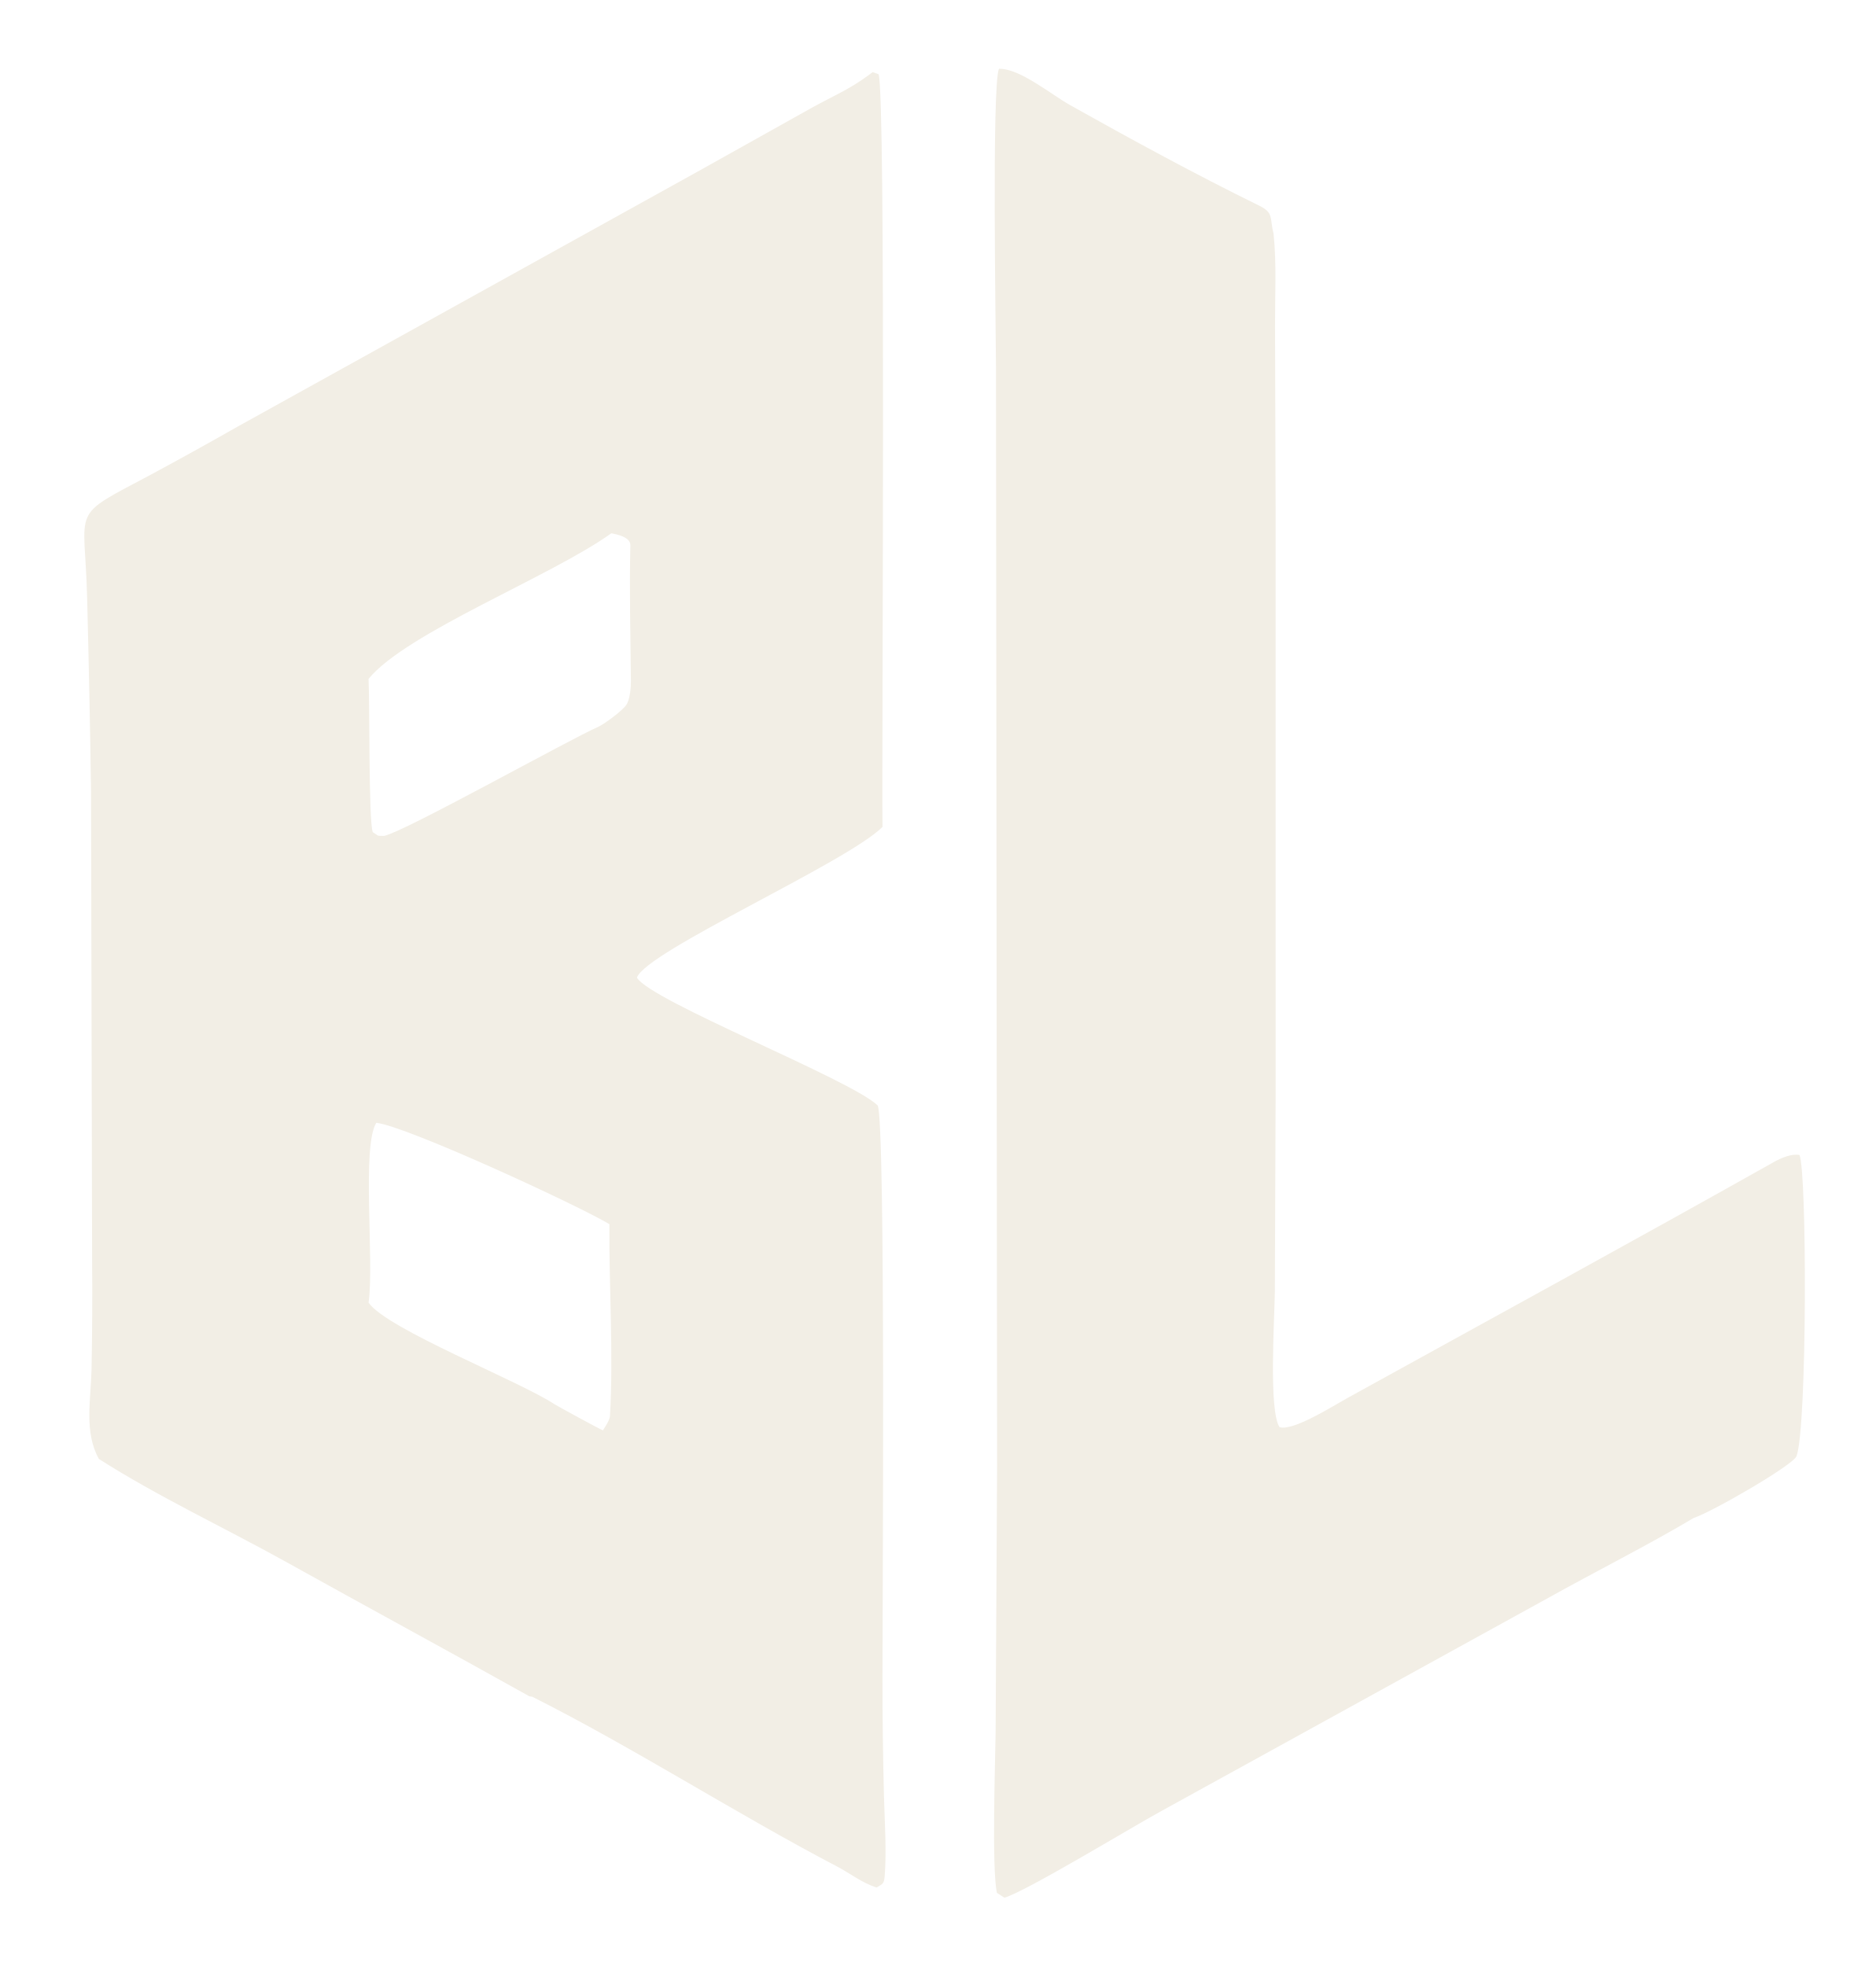
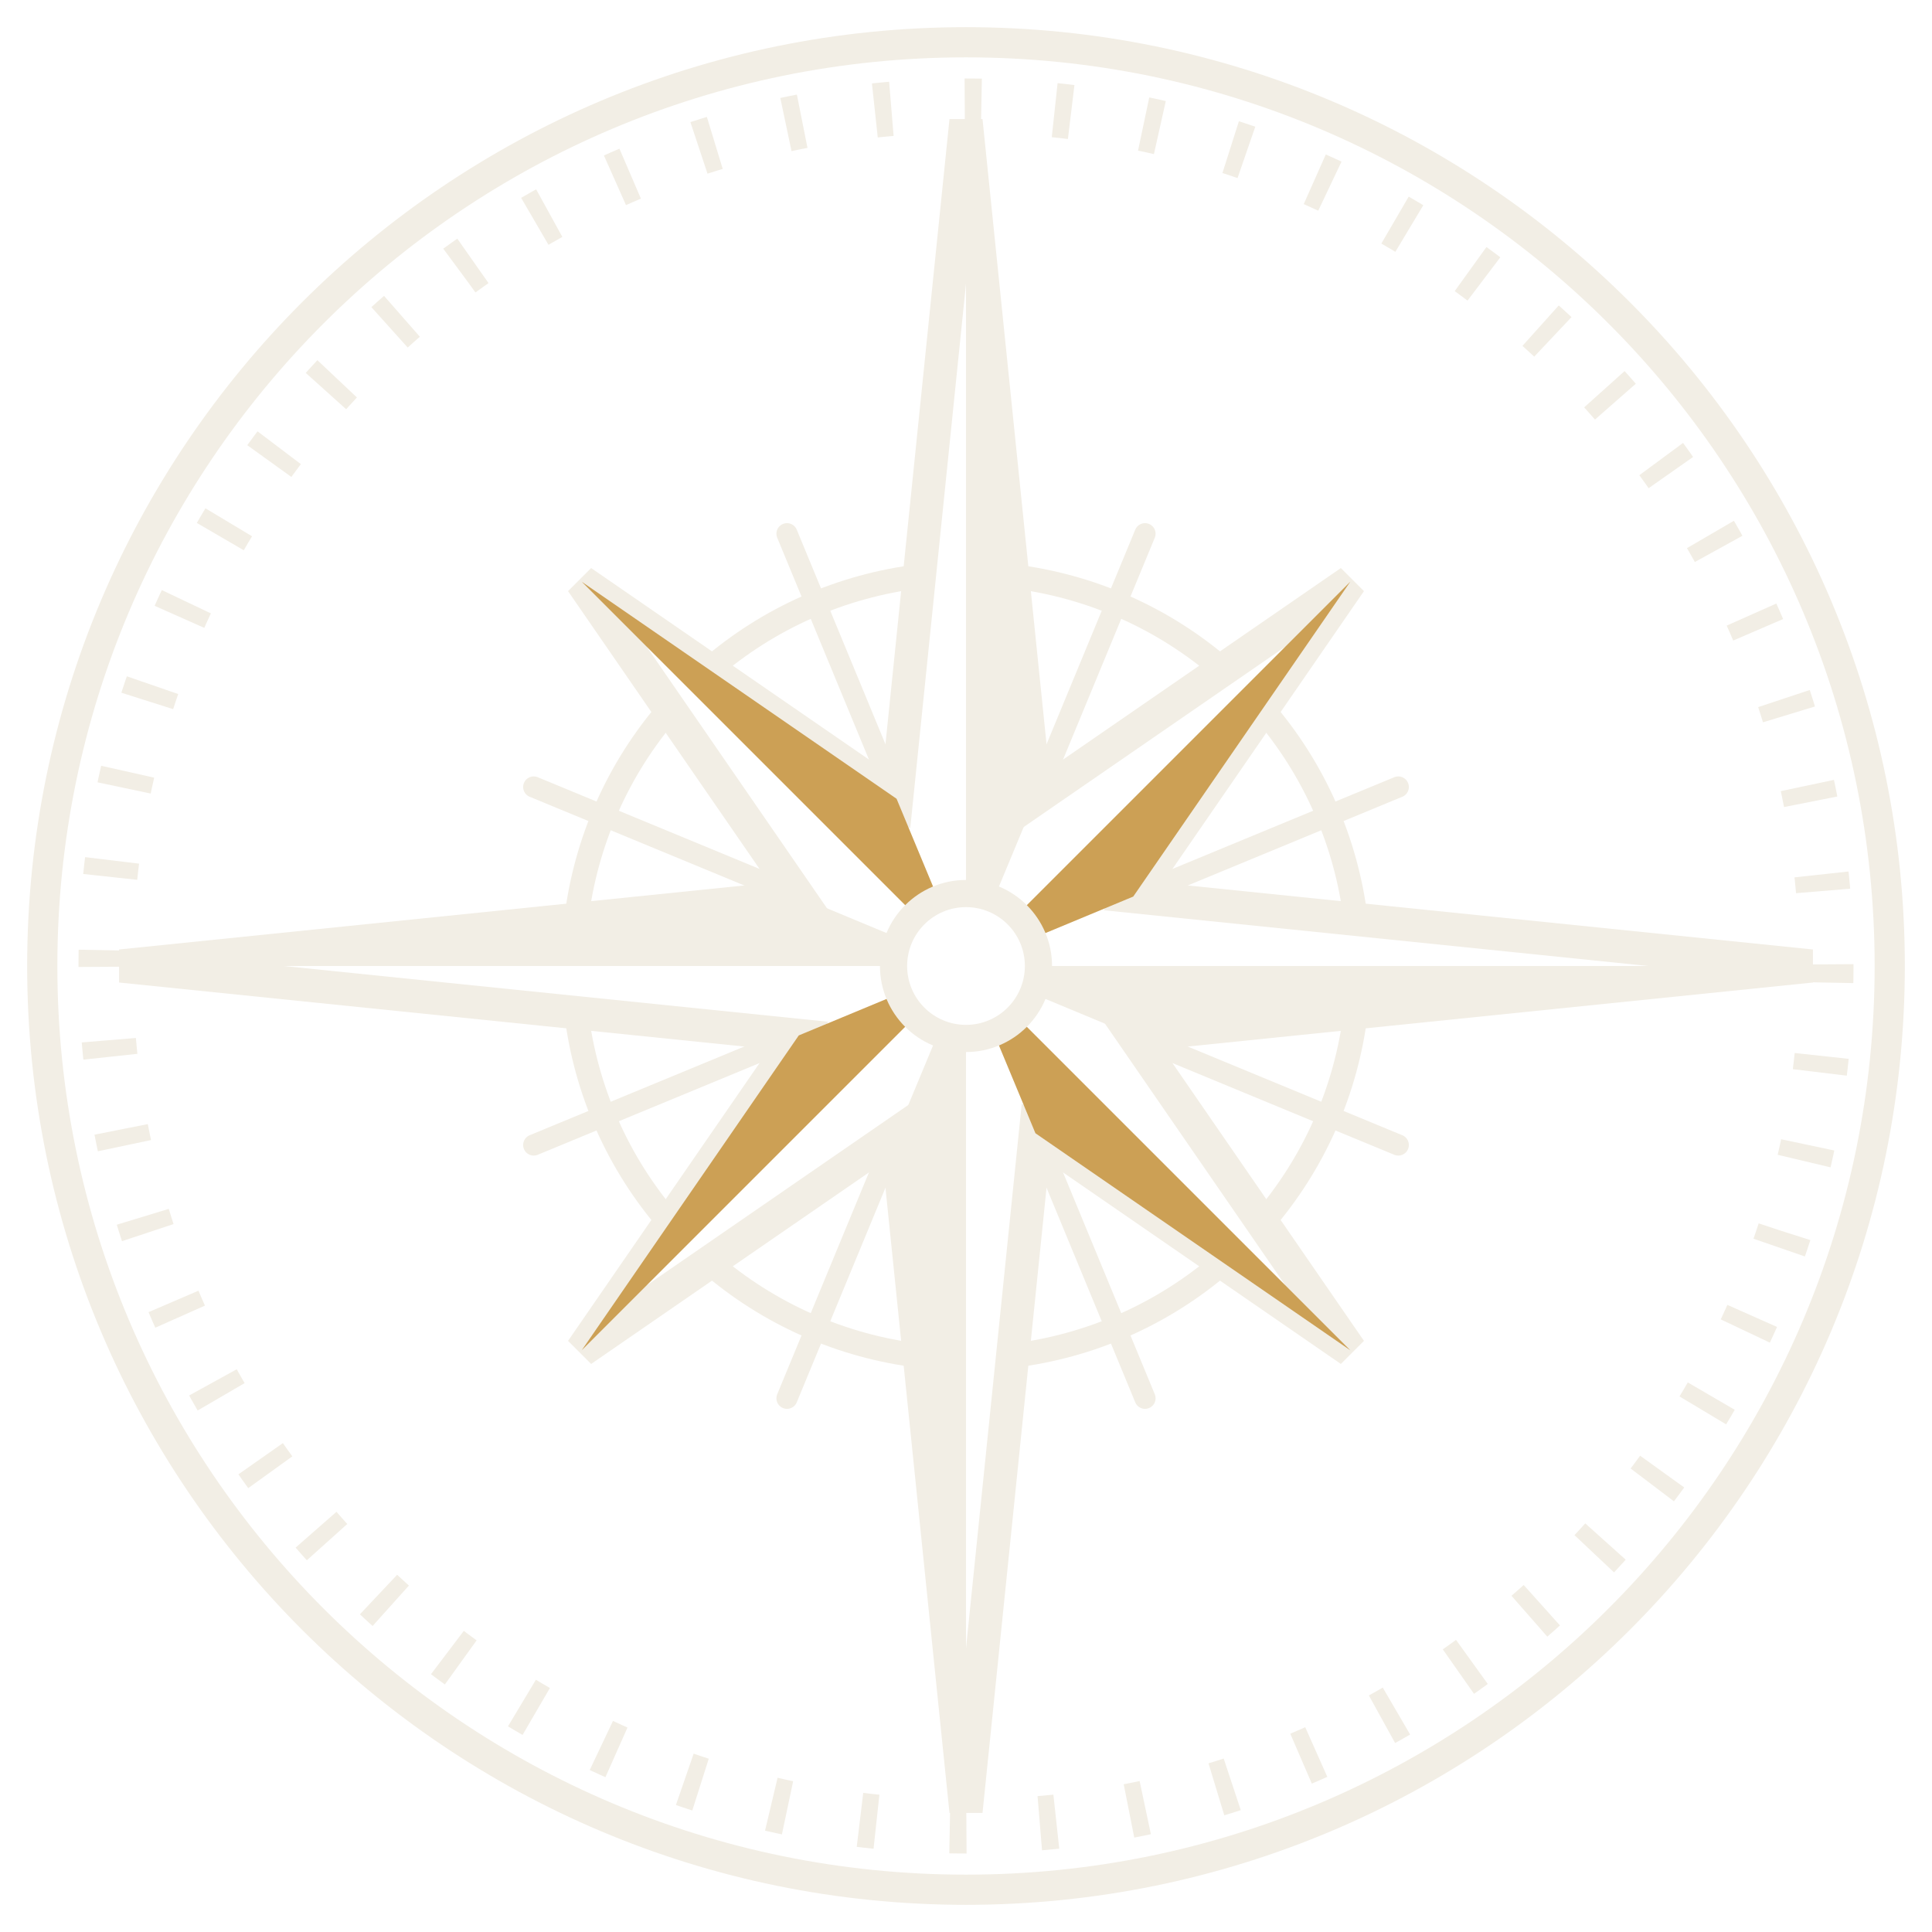
- <svg xmlns="http://www.w3.org/2000/svg" version="1.1" style="display: block;" viewBox="690.37 675.46 658.90 690.84">
-   <path transform="translate(0,0)" fill="rgb(242,238,229)" d="M 996.93 700.81 L 999.013 701.539 C 1001.67 707.699 1000.09 938.896 1000.4 966.035 C 987.851 978.57 917.419 1009.72 914.129 1018.98 C 918.798 1027.15 989.336 1054.8 998.712 1063.92 C 1001.59 1069.81 1000.34 1247.72 1000.39 1265.15 C 1000.39 1279.02 1000.57 1292.89 1000.92 1306.75 C 1001.16 1315.52 1001.88 1326.1 1001.16 1334.83 C 1000.92 1337.69 1000.28 1337.47 998.293 1338.72 C 992.993 1336.99 989.22 1333.84 984.388 1331.31 C 949.036 1312.8 912.8 1289.5 877.39 1271.7 C 875.789 1271.41 876.674 1271.71 875.36 1270.98 C 847.466 1255.38 819.155 1240.05 791.241 1224.51 C 769.57 1212.44 745.943 1201.43 725.102 1188.12 C 719.872 1178.63 722.259 1167.6 722.523 1156.89 C 722.781 1143.84 722.848 1130.79 722.725 1117.74 L 722.353 953.501 C 722.025 930.908 721.569 908.316 720.986 885.727 C 720.208 852.76 714.374 857.659 743.215 842.334 C 753.522 836.785 763.763 831.114 773.935 825.322 L 936.288 735.298 L 975.404 713.416 C 983.018 709.186 988.746 706.934 995.722 701.72 L 996.93 700.81 z M 902.183 1178.08 C 902.915 1176.94 904.575 1174.46 904.655 1173.09 C 905.935 1151.41 904.279 1126.9 904.458 1105.62 C 893.1 1098.84 833.041 1071.11 822.56 1070.01 C 817.37 1078.45 821.915 1118.58 819.855 1133.21 C 826.343 1142.54 872.729 1160.66 885.258 1168.95 C 886.112 1169.51 901.251 1177.78 902.183 1178.08 z M 819.844 914.027 C 820.288 922.38 819.845 963.887 821.323 967.865 C 823.794 969.406 822.43 969.104 825.342 969.192 C 832.842 967.539 889.39 935.819 900.717 930.768 C 902.551 929.95 909.064 925.216 910.423 923.118 C 911.707 921.189 912.041 916.988 912.018 914.673 C 911.864 898.786 911.458 882.872 911.823 867.088 C 911.891 864.176 907.14 863.234 905.126 862.855 C 884.051 877.997 833.028 897.813 819.844 914.027 z" />
-   <path transform="translate(0,0)" fill="rgb(242,238,229)" d="M 1041.31 699.635 C 1048.63 699.456 1059.49 708.572 1066.41 712.453 C 1088.22 724.677 1110.29 736.694 1132.71 747.713 C 1137.92 750.273 1136.35 751.844 1137.8 757.707 C 1138.88 768.305 1138.27 779.337 1138.3 789.984 L 1138.5 853.492 L 1138.51 1059.95 L 1138.24 1129.4 C 1138.13 1138.84 1136.03 1171.22 1139.89 1176.96 C 1144.71 1178.41 1158.54 1169.58 1163.64 1166.77 C 1213.67 1139.14 1263.83 1111.76 1313.64 1083.74 C 1316.05 1082.38 1319.8 1080.78 1322.55 1081.31 C 1325.19 1087.14 1325.27 1176.49 1321.53 1187.11 C 1320.4 1190.31 1291.32 1207.03 1285.42 1208.84 C 1270.04 1218.03 1250.61 1227.85 1234.47 1236.85 L 1098.07 1312.01 C 1087.81 1317.62 1050.49 1340.29 1043.22 1342.3 L 1040.59 1340.59 C 1038.75 1331.82 1040 1294.93 1040.14 1284.32 L 1040.66 1190.52 L 1040.27 804.233 C 1040.26 793.183 1038.76 705.563 1041.31 699.635 z" />
+ <svg xmlns="http://www.w3.org/2000/svg" viewBox="0 0 64 64" role="img" aria-label="pdd-kit">
+   <circle cx="32" cy="32" r="30.6" fill="none" stroke="#f2eee5" stroke-width="1" />
+   <circle cx="32" cy="32" r="28.5" fill="none" stroke="#f2eee5" stroke-width="1.8" stroke-dasharray="0.55 2.434" />
+   <path d="M33.54 19.09A13 13 0 0 1 40.51 22.18M41.82 23.49A13 13 0 0 1 44.91 30.46M44.91 33.54A13 13 0 0 1 41.82 40.51M40.51 41.82A13 13 0 0 1 33.54 44.91M30.46 44.91A13 13 0 0 1 23.49 41.82M22.18 40.51A13 13 0 0 1 19.09 33.54M19.09 30.46A13 13 0 0 1 22.18 23.49M23.49 22.18A13 13 0 0 1 30.46 19.09" fill="none" stroke="#f2eee5" stroke-width="0.8" />
+   <path d="M34.3 26.46L37.93 17.68M37.54 29.7L46.32 26.07M37.54 34.3L46.32 37.93M34.3 37.54L37.93 46.32M29.7 37.54L26.07 46.32M26.46 34.3L17.68 37.93M26.46 29.7L17.68 26.07M29.7 26.46L26.07 17.68" fill="none" stroke="#f2eee5" stroke-width="0.7" stroke-linecap="round" />
+   <path d="M32 4L34.3 26.46L44.73 19.27L37.54 29.7L60 32L37.54 34.3L44.73 44.73L34.3 37.54L32 60L29.7 37.54L19.27 44.73L26.46 34.3L4 32L26.46 29.7L19.27 19.27L29.7 26.46Z" fill="none" stroke="#f2eee5" stroke-width="1.1" stroke-linejoin="miter" />
+   <path d="M33.7 30.3L44.73 19.27L37.54 29.7L34.22 31.08ZM33.7 33.7L44.73 44.73L34.3 37.54L32.92 34.22ZM30.3 33.7L19.27 44.73L26.46 34.3L29.78 32.92ZM30.3 30.3L19.27 19.27L29.7 26.46L31.08 29.78Z" fill="#cca055" />
+   <path d="M32 29.6L32 4L34.3 26.46L32.92 29.78ZM34.4 32L60 32L37.54 34.3L34.22 32.92ZM32 34.4L32 60L29.7 37.54L31.08 34.22ZM29.6 32L4 32L26.46 29.7L29.78 31.08Z" fill="#f2eee5" />
+   <circle cx="32" cy="32" r="2.4" fill="none" stroke="#f2eee5" stroke-width="0.9" />
</svg>
